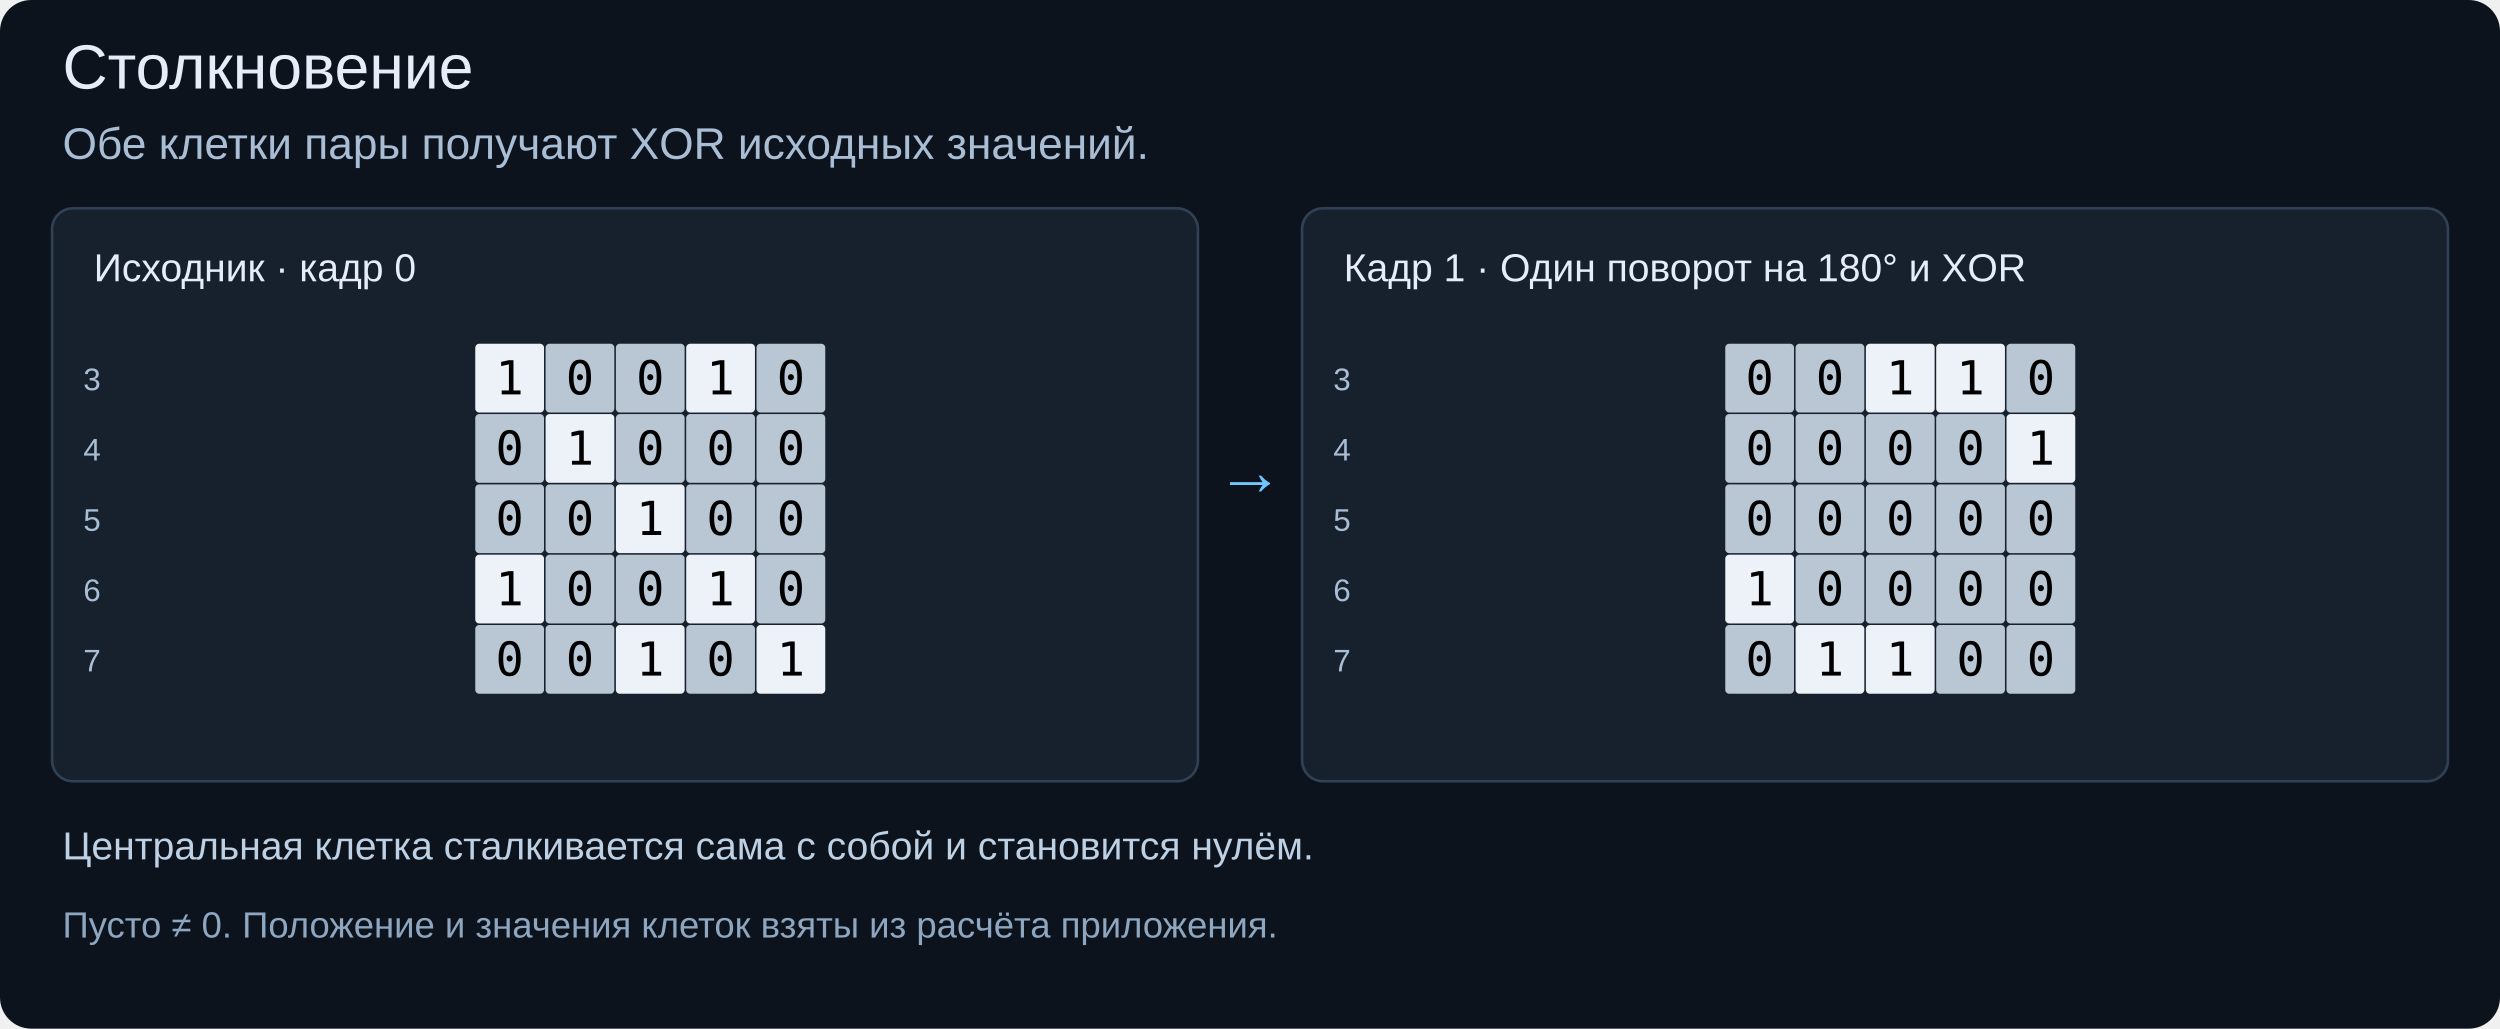
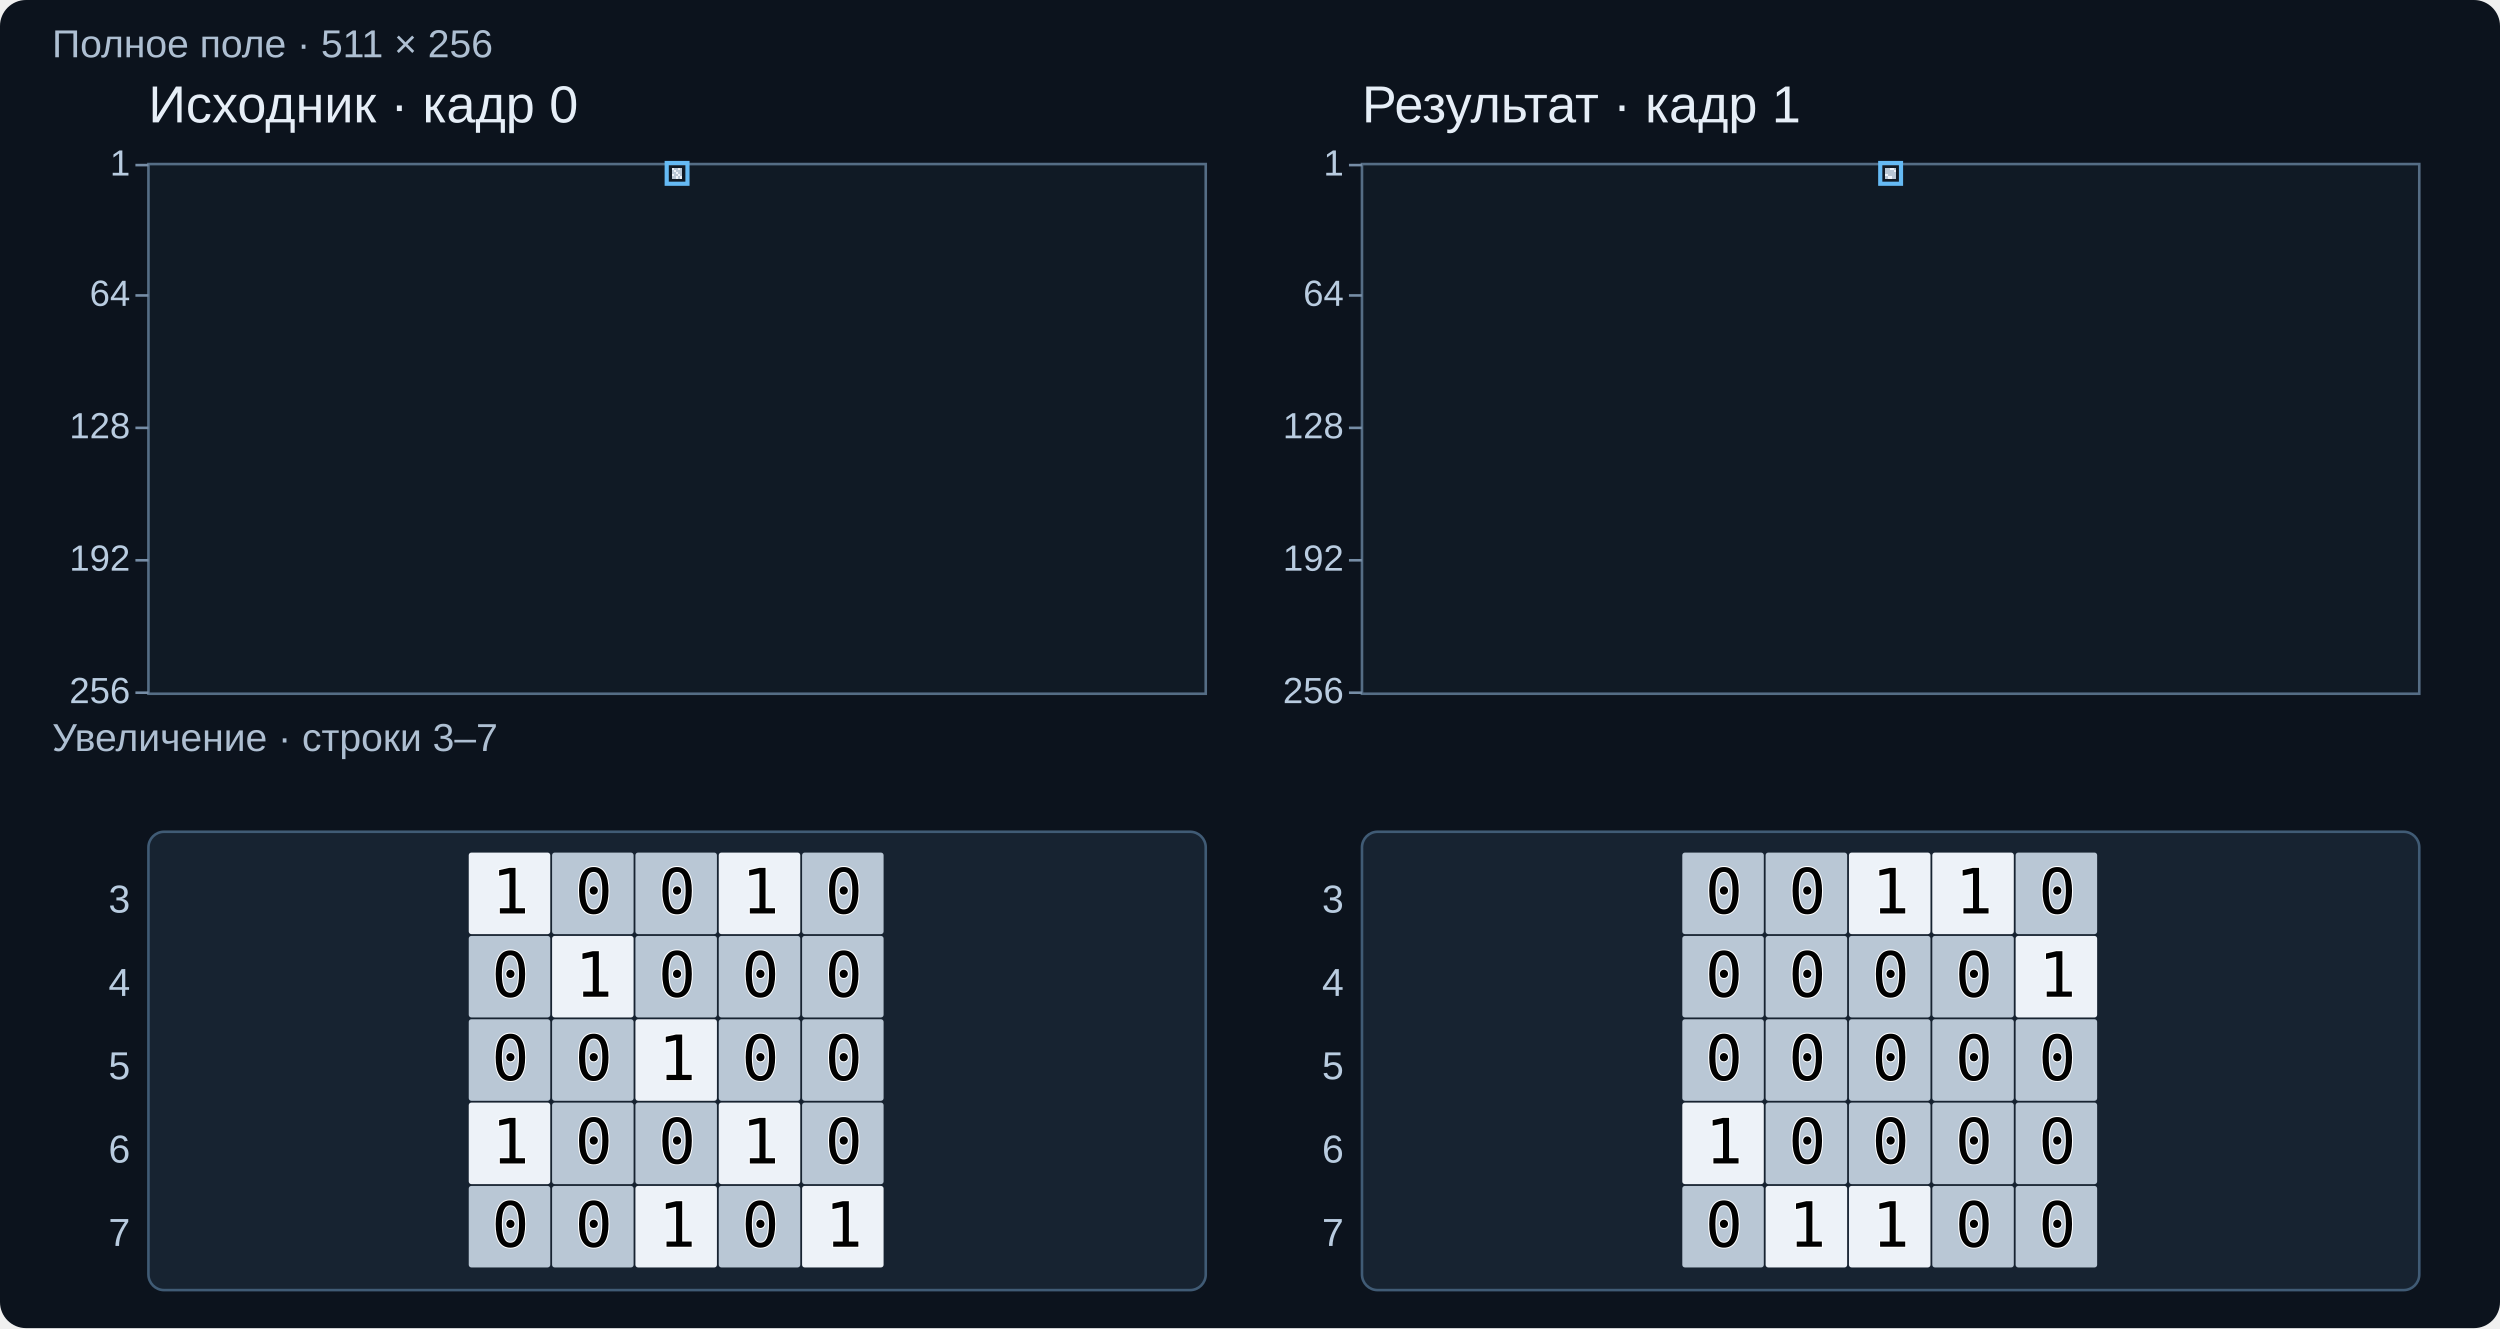
- <svg xmlns="http://www.w3.org/2000/svg" width="960" height="395" viewBox="0 0 960 395" role="img" aria-labelledby="title desc">
-   <rect width="960" height="395" rx="12" fill="#0c131d" />
+ <svg xmlns="http://www.w3.org/2000/svg" width="960" height="510" viewBox="0 0 960 510" role="img" aria-labelledby="title desc">
+   <rect x="0" y="0" width="960" height="510" fill="#0c131d" rx="10" />
  <g font-family="Arial, sans-serif">
-     <text x="24" y="34" font-size="24" fill="#e4edf8">Столкновение</text>
-     <text x="24" y="61" font-size="17" fill="#a9bdd4">Обе клетки пары получают XOR исходных значений.</text>
-     <rect x="20" y="80" width="440" height="220" rx="8" fill="#17212e" stroke="#314155" />
-     <text x="36" y="108" font-size="15" fill="#e4edf8">Исходник · кадр 0</text>
-     <text x="32" y="149.82" font-size="12" fill="#a9bdd4">3</text>
-     <rect x="182.5" y="132" width="26.4" height="26.4" rx="1.5" fill="#edf2f8" />
-     <text x="195.7" y="151.44" font-size="18" fill="#000000" text-anchor="middle" font-family="Consolas, monospace" font-weight="400">1</text>
-     <rect x="209.5" y="132" width="26.4" height="26.4" rx="1.5" fill="#b9c7d5" />
-     <text x="222.7" y="151.44" font-size="18" fill="#000000" text-anchor="middle" font-family="Consolas, monospace" font-weight="400">0</text>
-     <rect x="236.5" y="132" width="26.4" height="26.4" rx="1.5" fill="#b9c7d5" />
-     <text x="249.7" y="151.44" font-size="18" fill="#000000" text-anchor="middle" font-family="Consolas, monospace" font-weight="400">0</text>
-     <rect x="263.5" y="132" width="26.4" height="26.4" rx="1.5" fill="#edf2f8" />
-     <text x="276.7" y="151.44" font-size="18" fill="#000000" text-anchor="middle" font-family="Consolas, monospace" font-weight="400">1</text>
-     <rect x="290.5" y="132" width="26.4" height="26.4" rx="1.5" fill="#b9c7d5" />
-     <text x="303.7" y="151.44" font-size="18" fill="#000000" text-anchor="middle" font-family="Consolas, monospace" font-weight="400">0</text>
-     <text x="32" y="176.82" font-size="12" fill="#a9bdd4">4</text>
-     <rect x="182.5" y="159" width="26.4" height="26.4" rx="1.5" fill="#b9c7d5" />
-     <text x="195.7" y="178.44" font-size="18" fill="#000000" text-anchor="middle" font-family="Consolas, monospace" font-weight="400">0</text>
-     <rect x="209.5" y="159" width="26.4" height="26.4" rx="1.5" fill="#edf2f8" />
-     <text x="222.7" y="178.44" font-size="18" fill="#000000" text-anchor="middle" font-family="Consolas, monospace" font-weight="400">1</text>
-     <rect x="236.5" y="159" width="26.4" height="26.4" rx="1.5" fill="#b9c7d5" />
-     <text x="249.7" y="178.44" font-size="18" fill="#000000" text-anchor="middle" font-family="Consolas, monospace" font-weight="400">0</text>
-     <rect x="263.5" y="159" width="26.4" height="26.4" rx="1.5" fill="#b9c7d5" />
-     <text x="276.7" y="178.44" font-size="18" fill="#000000" text-anchor="middle" font-family="Consolas, monospace" font-weight="400">0</text>
-     <rect x="290.5" y="159" width="26.4" height="26.4" rx="1.5" fill="#b9c7d5" />
-     <text x="303.7" y="178.44" font-size="18" fill="#000000" text-anchor="middle" font-family="Consolas, monospace" font-weight="400">0</text>
-     <text x="32" y="203.82" font-size="12" fill="#a9bdd4">5</text>
-     <rect x="182.5" y="186" width="26.4" height="26.4" rx="1.5" fill="#b9c7d5" />
-     <text x="195.7" y="205.44" font-size="18" fill="#000000" text-anchor="middle" font-family="Consolas, monospace" font-weight="400">0</text>
-     <rect x="209.5" y="186" width="26.4" height="26.4" rx="1.5" fill="#b9c7d5" />
-     <text x="222.7" y="205.44" font-size="18" fill="#000000" text-anchor="middle" font-family="Consolas, monospace" font-weight="400">0</text>
-     <rect x="236.5" y="186" width="26.4" height="26.4" rx="1.5" fill="#edf2f8" />
-     <text x="249.7" y="205.44" font-size="18" fill="#000000" text-anchor="middle" font-family="Consolas, monospace" font-weight="400">1</text>
-     <rect x="263.5" y="186" width="26.4" height="26.4" rx="1.5" fill="#b9c7d5" />
-     <text x="276.7" y="205.44" font-size="18" fill="#000000" text-anchor="middle" font-family="Consolas, monospace" font-weight="400">0</text>
-     <rect x="290.5" y="186" width="26.4" height="26.4" rx="1.5" fill="#b9c7d5" />
-     <text x="303.7" y="205.44" font-size="18" fill="#000000" text-anchor="middle" font-family="Consolas, monospace" font-weight="400">0</text>
-     <text x="32" y="230.82" font-size="12" fill="#a9bdd4">6</text>
-     <rect x="182.5" y="213" width="26.4" height="26.4" rx="1.5" fill="#edf2f8" />
-     <text x="195.7" y="232.44" font-size="18" fill="#000000" text-anchor="middle" font-family="Consolas, monospace" font-weight="400">1</text>
-     <rect x="209.5" y="213" width="26.4" height="26.4" rx="1.5" fill="#b9c7d5" />
-     <text x="222.7" y="232.44" font-size="18" fill="#000000" text-anchor="middle" font-family="Consolas, monospace" font-weight="400">0</text>
-     <rect x="236.5" y="213" width="26.4" height="26.4" rx="1.5" fill="#b9c7d5" />
-     <text x="249.7" y="232.44" font-size="18" fill="#000000" text-anchor="middle" font-family="Consolas, monospace" font-weight="400">0</text>
-     <rect x="263.5" y="213" width="26.4" height="26.4" rx="1.5" fill="#edf2f8" />
-     <text x="276.7" y="232.44" font-size="18" fill="#000000" text-anchor="middle" font-family="Consolas, monospace" font-weight="400">1</text>
-     <rect x="290.5" y="213" width="26.4" height="26.4" rx="1.5" fill="#b9c7d5" />
-     <text x="303.7" y="232.44" font-size="18" fill="#000000" text-anchor="middle" font-family="Consolas, monospace" font-weight="400">0</text>
-     <text x="32" y="257.82" font-size="12" fill="#a9bdd4">7</text>
-     <rect x="182.5" y="240" width="26.4" height="26.4" rx="1.5" fill="#b9c7d5" />
-     <text x="195.7" y="259.44" font-size="18" fill="#000000" text-anchor="middle" font-family="Consolas, monospace" font-weight="400">0</text>
-     <rect x="209.5" y="240" width="26.4" height="26.4" rx="1.5" fill="#b9c7d5" />
-     <text x="222.7" y="259.44" font-size="18" fill="#000000" text-anchor="middle" font-family="Consolas, monospace" font-weight="400">0</text>
-     <rect x="236.5" y="240" width="26.4" height="26.4" rx="1.5" fill="#edf2f8" />
-     <text x="249.7" y="259.44" font-size="18" fill="#000000" text-anchor="middle" font-family="Consolas, monospace" font-weight="400">1</text>
-     <rect x="263.5" y="240" width="26.4" height="26.4" rx="1.5" fill="#b9c7d5" />
-     <text x="276.7" y="259.44" font-size="18" fill="#000000" text-anchor="middle" font-family="Consolas, monospace" font-weight="400">0</text>
-     <rect x="290.5" y="240" width="26.4" height="26.4" rx="1.5" fill="#edf2f8" />
-     <text x="303.7" y="259.44" font-size="18" fill="#000000" text-anchor="middle" font-family="Consolas, monospace" font-weight="400">1</text>
-     <rect x="500" y="80" width="440" height="220" rx="8" fill="#17212e" stroke="#314155" />
-     <text x="516" y="108" font-size="15" fill="#e4edf8">Кадр 1 · Один поворот на 180° и XOR</text>
-     <text x="512" y="149.82" font-size="12" fill="#a9bdd4">3</text>
-     <rect x="662.5" y="132" width="26.4" height="26.4" rx="1.5" fill="#b9c7d5" />
-     <text x="675.7" y="151.44" font-size="18" fill="#000000" text-anchor="middle" font-family="Consolas, monospace" font-weight="400">0</text>
-     <rect x="689.5" y="132" width="26.4" height="26.4" rx="1.5" fill="#b9c7d5" />
-     <text x="702.7" y="151.44" font-size="18" fill="#000000" text-anchor="middle" font-family="Consolas, monospace" font-weight="400">0</text>
-     <rect x="716.5" y="132" width="26.4" height="26.4" rx="1.5" fill="#edf2f8" />
-     <text x="729.7" y="151.44" font-size="18" fill="#000000" text-anchor="middle" font-family="Consolas, monospace" font-weight="400">1</text>
-     <rect x="743.5" y="132" width="26.4" height="26.4" rx="1.5" fill="#edf2f8" />
-     <text x="756.7" y="151.44" font-size="18" fill="#000000" text-anchor="middle" font-family="Consolas, monospace" font-weight="400">1</text>
-     <rect x="770.5" y="132" width="26.4" height="26.4" rx="1.5" fill="#b9c7d5" />
-     <text x="783.7" y="151.44" font-size="18" fill="#000000" text-anchor="middle" font-family="Consolas, monospace" font-weight="400">0</text>
-     <text x="512" y="176.82" font-size="12" fill="#a9bdd4">4</text>
-     <rect x="662.5" y="159" width="26.4" height="26.4" rx="1.5" fill="#b9c7d5" />
-     <text x="675.7" y="178.44" font-size="18" fill="#000000" text-anchor="middle" font-family="Consolas, monospace" font-weight="400">0</text>
-     <rect x="689.5" y="159" width="26.4" height="26.4" rx="1.5" fill="#b9c7d5" />
-     <text x="702.7" y="178.44" font-size="18" fill="#000000" text-anchor="middle" font-family="Consolas, monospace" font-weight="400">0</text>
-     <rect x="716.5" y="159" width="26.4" height="26.4" rx="1.5" fill="#b9c7d5" />
-     <text x="729.7" y="178.44" font-size="18" fill="#000000" text-anchor="middle" font-family="Consolas, monospace" font-weight="400">0</text>
-     <rect x="743.5" y="159" width="26.4" height="26.4" rx="1.5" fill="#b9c7d5" />
-     <text x="756.7" y="178.44" font-size="18" fill="#000000" text-anchor="middle" font-family="Consolas, monospace" font-weight="400">0</text>
-     <rect x="770.5" y="159" width="26.4" height="26.4" rx="1.5" fill="#edf2f8" />
-     <text x="783.7" y="178.44" font-size="18" fill="#000000" text-anchor="middle" font-family="Consolas, monospace" font-weight="400">1</text>
-     <text x="512" y="203.82" font-size="12" fill="#a9bdd4">5</text>
-     <rect x="662.5" y="186" width="26.4" height="26.4" rx="1.5" fill="#b9c7d5" />
-     <text x="675.7" y="205.44" font-size="18" fill="#000000" text-anchor="middle" font-family="Consolas, monospace" font-weight="400">0</text>
-     <rect x="689.5" y="186" width="26.4" height="26.4" rx="1.5" fill="#b9c7d5" />
-     <text x="702.7" y="205.44" font-size="18" fill="#000000" text-anchor="middle" font-family="Consolas, monospace" font-weight="400">0</text>
-     <rect x="716.5" y="186" width="26.4" height="26.4" rx="1.5" fill="#b9c7d5" />
-     <text x="729.7" y="205.44" font-size="18" fill="#000000" text-anchor="middle" font-family="Consolas, monospace" font-weight="400">0</text>
-     <rect x="743.5" y="186" width="26.4" height="26.4" rx="1.5" fill="#b9c7d5" />
-     <text x="756.7" y="205.44" font-size="18" fill="#000000" text-anchor="middle" font-family="Consolas, monospace" font-weight="400">0</text>
-     <rect x="770.5" y="186" width="26.4" height="26.4" rx="1.5" fill="#b9c7d5" />
-     <text x="783.7" y="205.44" font-size="18" fill="#000000" text-anchor="middle" font-family="Consolas, monospace" font-weight="400">0</text>
-     <text x="512" y="230.82" font-size="12" fill="#a9bdd4">6</text>
-     <rect x="662.5" y="213" width="26.4" height="26.4" rx="1.5" fill="#edf2f8" />
-     <text x="675.7" y="232.44" font-size="18" fill="#000000" text-anchor="middle" font-family="Consolas, monospace" font-weight="400">1</text>
-     <rect x="689.5" y="213" width="26.4" height="26.4" rx="1.5" fill="#b9c7d5" />
-     <text x="702.7" y="232.44" font-size="18" fill="#000000" text-anchor="middle" font-family="Consolas, monospace" font-weight="400">0</text>
-     <rect x="716.5" y="213" width="26.4" height="26.4" rx="1.5" fill="#b9c7d5" />
-     <text x="729.7" y="232.44" font-size="18" fill="#000000" text-anchor="middle" font-family="Consolas, monospace" font-weight="400">0</text>
-     <rect x="743.5" y="213" width="26.4" height="26.4" rx="1.5" fill="#b9c7d5" />
-     <text x="756.7" y="232.44" font-size="18" fill="#000000" text-anchor="middle" font-family="Consolas, monospace" font-weight="400">0</text>
-     <rect x="770.5" y="213" width="26.4" height="26.4" rx="1.5" fill="#b9c7d5" />
-     <text x="783.7" y="232.44" font-size="18" fill="#000000" text-anchor="middle" font-family="Consolas, monospace" font-weight="400">0</text>
-     <text x="512" y="257.82" font-size="12" fill="#a9bdd4">7</text>
-     <rect x="662.5" y="240" width="26.4" height="26.4" rx="1.5" fill="#b9c7d5" />
-     <text x="675.7" y="259.44" font-size="18" fill="#000000" text-anchor="middle" font-family="Consolas, monospace" font-weight="400">0</text>
-     <rect x="689.5" y="240" width="26.4" height="26.4" rx="1.5" fill="#edf2f8" />
-     <text x="702.7" y="259.44" font-size="18" fill="#000000" text-anchor="middle" font-family="Consolas, monospace" font-weight="400">1</text>
-     <rect x="716.5" y="240" width="26.4" height="26.4" rx="1.5" fill="#edf2f8" />
-     <text x="729.7" y="259.44" font-size="18" fill="#000000" text-anchor="middle" font-family="Consolas, monospace" font-weight="400">1</text>
-     <rect x="743.5" y="240" width="26.4" height="26.4" rx="1.5" fill="#b9c7d5" />
-     <text x="756.7" y="259.44" font-size="18" fill="#000000" text-anchor="middle" font-family="Consolas, monospace" font-weight="400">0</text>
-     <rect x="770.5" y="240" width="26.4" height="26.4" rx="1.5" fill="#b9c7d5" />
-     <text x="783.7" y="259.44" font-size="18" fill="#000000" text-anchor="middle" font-family="Consolas, monospace" font-weight="400">0</text>
-     <text x="480" y="190" font-size="26" fill="#6fc7ff" text-anchor="middle">→</text>
-     <text x="24" y="330" font-size="15" fill="#bdd0e4">Центральная клетка сталкивается сама с собой и становится нулём.</text>
-     <text x="24" y="360" font-size="14" fill="#8ea6bf">Пусто ≠ 0. Положение и значения клеток взяты из расчёта приложения.</text>
+     <text x="20" y="22" font-size="15" fill="#aebfd2">Полное поле · 511 × 256</text>
+     <text x="20" y="288.397" font-size="15" fill="#aebfd2">Увеличение · строки 3–7</text>
+     <text x="57" y="47" font-size="20" fill="#e6eef7">Исходник · кадр 0</text>
+     <rect x="57" y="63" width="406" height="203.397" fill="#101a25" stroke="#556d85" />
+     <svg x="57" y="63" width="406" height="203.397" viewBox="0 0 511 256" shape-rendering="crispEdges">
+       <rect x="253" y="2" width="1" height="1" fill="#edf2f8" />
+       <rect x="254" y="2" width="1" height="1" fill="#b9c7d5" />
+       <rect x="255" y="2" width="1" height="1" fill="#b9c7d5" />
+       <rect x="256" y="2" width="1" height="1" fill="#edf2f8" />
+       <rect x="257" y="2" width="1" height="1" fill="#b9c7d5" />
+       <rect x="253" y="3" width="1" height="1" fill="#b9c7d5" />
+       <rect x="254" y="3" width="1" height="1" fill="#edf2f8" />
+       <rect x="255" y="3" width="1" height="1" fill="#b9c7d5" />
+       <rect x="256" y="3" width="1" height="1" fill="#b9c7d5" />
+       <rect x="257" y="3" width="1" height="1" fill="#b9c7d5" />
+       <rect x="253" y="4" width="1" height="1" fill="#b9c7d5" />
+       <rect x="254" y="4" width="1" height="1" fill="#b9c7d5" />
+       <rect x="255" y="4" width="1" height="1" fill="#edf2f8" />
+       <rect x="256" y="4" width="1" height="1" fill="#b9c7d5" />
+       <rect x="257" y="4" width="1" height="1" fill="#b9c7d5" />
+       <rect x="253" y="5" width="1" height="1" fill="#edf2f8" />
+       <rect x="254" y="5" width="1" height="1" fill="#b9c7d5" />
+       <rect x="255" y="5" width="1" height="1" fill="#b9c7d5" />
+       <rect x="256" y="5" width="1" height="1" fill="#edf2f8" />
+       <rect x="257" y="5" width="1" height="1" fill="#b9c7d5" />
+       <rect x="253" y="6" width="1" height="1" fill="#b9c7d5" />
+       <rect x="254" y="6" width="1" height="1" fill="#b9c7d5" />
+       <rect x="255" y="6" width="1" height="1" fill="#edf2f8" />
+       <rect x="256" y="6" width="1" height="1" fill="#b9c7d5" />
+       <rect x="257" y="6" width="1" height="1" fill="#edf2f8" />
+     </svg>
+     <text x="50" y="67.397" font-size="14" fill="#b9cce0" text-anchor="end">1</text>
+     <path d="M52 63.397h5" stroke="#768da6" />
+     <text x="50" y="117.452" font-size="14" fill="#b9cce0" text-anchor="end">64</text>
+     <path d="M52 113.452h5" stroke="#768da6" />
+     <text x="50" y="168.301" font-size="14" fill="#b9cce0" text-anchor="end">128</text>
+     <path d="M52 164.301h5" stroke="#768da6" />
+     <text x="50" y="219.151" font-size="14" fill="#b9cce0" text-anchor="end">192</text>
+     <path d="M52 215.151h5" stroke="#768da6" />
+     <text x="50" y="270" font-size="14" fill="#b9cce0" text-anchor="end">256</text>
+     <path d="M52 266h5" stroke="#768da6" />
+     <rect x="256.014" y="62.589" width="7.973" height="7.973" fill="none" stroke="#65baf4" stroke-width="1.6" />
+     <rect x="57" y="319.397" width="406" height="176" fill="#172331" rx="6" stroke="#405b75" />
+     <text x="50" y="350.437" font-size="15" fill="#b9cce0" text-anchor="end">3</text>
+     <text x="50" y="382.437" font-size="15" fill="#b9cce0" text-anchor="end">4</text>
+     <text x="50" y="414.437" font-size="15" fill="#b9cce0" text-anchor="end">5</text>
+     <text x="50" y="446.437" font-size="15" fill="#b9cce0" text-anchor="end">6</text>
+     <text x="50" y="478.437" font-size="15" fill="#b9cce0" text-anchor="end">7</text>
+     <rect x="180" y="327.397" width="31.3" height="31.3" fill="#edf2f8" rx="1" />
+     <text x="196" y="350.757" font-size="24" fill="#000000" text-anchor="middle" font-family="Consolas, monospace" font-weight="400" stroke="#ffffff" stroke-width=".8" paint-order="stroke">1</text>
+     <rect x="212" y="327.397" width="31.3" height="31.3" fill="#b9c7d5" rx="1" />
+     <text x="228" y="350.757" font-size="24" fill="#000000" text-anchor="middle" font-family="Consolas, monospace" font-weight="400" stroke="#ffffff" stroke-width=".8" paint-order="stroke">0</text>
+     <rect x="244" y="327.397" width="31.3" height="31.3" fill="#b9c7d5" rx="1" />
+     <text x="260" y="350.757" font-size="24" fill="#000000" text-anchor="middle" font-family="Consolas, monospace" font-weight="400" stroke="#ffffff" stroke-width=".8" paint-order="stroke">0</text>
+     <rect x="276" y="327.397" width="31.3" height="31.3" fill="#edf2f8" rx="1" />
+     <text x="292" y="350.757" font-size="24" fill="#000000" text-anchor="middle" font-family="Consolas, monospace" font-weight="400" stroke="#ffffff" stroke-width=".8" paint-order="stroke">1</text>
+     <rect x="308" y="327.397" width="31.3" height="31.3" fill="#b9c7d5" rx="1" />
+     <text x="324" y="350.757" font-size="24" fill="#000000" text-anchor="middle" font-family="Consolas, monospace" font-weight="400" stroke="#ffffff" stroke-width=".8" paint-order="stroke">0</text>
+     <rect x="180" y="359.397" width="31.3" height="31.3" fill="#b9c7d5" rx="1" />
+     <text x="196" y="382.757" font-size="24" fill="#000000" text-anchor="middle" font-family="Consolas, monospace" font-weight="400" stroke="#ffffff" stroke-width=".8" paint-order="stroke">0</text>
+     <rect x="212" y="359.397" width="31.3" height="31.3" fill="#edf2f8" rx="1" />
+     <text x="228" y="382.757" font-size="24" fill="#000000" text-anchor="middle" font-family="Consolas, monospace" font-weight="400" stroke="#ffffff" stroke-width=".8" paint-order="stroke">1</text>
+     <rect x="244" y="359.397" width="31.3" height="31.3" fill="#b9c7d5" rx="1" />
+     <text x="260" y="382.757" font-size="24" fill="#000000" text-anchor="middle" font-family="Consolas, monospace" font-weight="400" stroke="#ffffff" stroke-width=".8" paint-order="stroke">0</text>
+     <rect x="276" y="359.397" width="31.3" height="31.3" fill="#b9c7d5" rx="1" />
+     <text x="292" y="382.757" font-size="24" fill="#000000" text-anchor="middle" font-family="Consolas, monospace" font-weight="400" stroke="#ffffff" stroke-width=".8" paint-order="stroke">0</text>
+     <rect x="308" y="359.397" width="31.3" height="31.3" fill="#b9c7d5" rx="1" />
+     <text x="324" y="382.757" font-size="24" fill="#000000" text-anchor="middle" font-family="Consolas, monospace" font-weight="400" stroke="#ffffff" stroke-width=".8" paint-order="stroke">0</text>
+     <rect x="180" y="391.397" width="31.3" height="31.3" fill="#b9c7d5" rx="1" />
+     <text x="196" y="414.757" font-size="24" fill="#000000" text-anchor="middle" font-family="Consolas, monospace" font-weight="400" stroke="#ffffff" stroke-width=".8" paint-order="stroke">0</text>
+     <rect x="212" y="391.397" width="31.3" height="31.3" fill="#b9c7d5" rx="1" />
+     <text x="228" y="414.757" font-size="24" fill="#000000" text-anchor="middle" font-family="Consolas, monospace" font-weight="400" stroke="#ffffff" stroke-width=".8" paint-order="stroke">0</text>
+     <rect x="244" y="391.397" width="31.3" height="31.3" fill="#edf2f8" rx="1" />
+     <text x="260" y="414.757" font-size="24" fill="#000000" text-anchor="middle" font-family="Consolas, monospace" font-weight="400" stroke="#ffffff" stroke-width=".8" paint-order="stroke">1</text>
+     <rect x="276" y="391.397" width="31.3" height="31.3" fill="#b9c7d5" rx="1" />
+     <text x="292" y="414.757" font-size="24" fill="#000000" text-anchor="middle" font-family="Consolas, monospace" font-weight="400" stroke="#ffffff" stroke-width=".8" paint-order="stroke">0</text>
+     <rect x="308" y="391.397" width="31.3" height="31.3" fill="#b9c7d5" rx="1" />
+     <text x="324" y="414.757" font-size="24" fill="#000000" text-anchor="middle" font-family="Consolas, monospace" font-weight="400" stroke="#ffffff" stroke-width=".8" paint-order="stroke">0</text>
+     <rect x="180" y="423.397" width="31.3" height="31.3" fill="#edf2f8" rx="1" />
+     <text x="196" y="446.757" font-size="24" fill="#000000" text-anchor="middle" font-family="Consolas, monospace" font-weight="400" stroke="#ffffff" stroke-width=".8" paint-order="stroke">1</text>
+     <rect x="212" y="423.397" width="31.3" height="31.3" fill="#b9c7d5" rx="1" />
+     <text x="228" y="446.757" font-size="24" fill="#000000" text-anchor="middle" font-family="Consolas, monospace" font-weight="400" stroke="#ffffff" stroke-width=".8" paint-order="stroke">0</text>
+     <rect x="244" y="423.397" width="31.3" height="31.3" fill="#b9c7d5" rx="1" />
+     <text x="260" y="446.757" font-size="24" fill="#000000" text-anchor="middle" font-family="Consolas, monospace" font-weight="400" stroke="#ffffff" stroke-width=".8" paint-order="stroke">0</text>
+     <rect x="276" y="423.397" width="31.3" height="31.3" fill="#edf2f8" rx="1" />
+     <text x="292" y="446.757" font-size="24" fill="#000000" text-anchor="middle" font-family="Consolas, monospace" font-weight="400" stroke="#ffffff" stroke-width=".8" paint-order="stroke">1</text>
+     <rect x="308" y="423.397" width="31.3" height="31.3" fill="#b9c7d5" rx="1" />
+     <text x="324" y="446.757" font-size="24" fill="#000000" text-anchor="middle" font-family="Consolas, monospace" font-weight="400" stroke="#ffffff" stroke-width=".8" paint-order="stroke">0</text>
+     <rect x="180" y="455.397" width="31.3" height="31.3" fill="#b9c7d5" rx="1" />
+     <text x="196" y="478.757" font-size="24" fill="#000000" text-anchor="middle" font-family="Consolas, monospace" font-weight="400" stroke="#ffffff" stroke-width=".8" paint-order="stroke">0</text>
+     <rect x="212" y="455.397" width="31.3" height="31.3" fill="#b9c7d5" rx="1" />
+     <text x="228" y="478.757" font-size="24" fill="#000000" text-anchor="middle" font-family="Consolas, monospace" font-weight="400" stroke="#ffffff" stroke-width=".8" paint-order="stroke">0</text>
+     <rect x="244" y="455.397" width="31.3" height="31.3" fill="#edf2f8" rx="1" />
+     <text x="260" y="478.757" font-size="24" fill="#000000" text-anchor="middle" font-family="Consolas, monospace" font-weight="400" stroke="#ffffff" stroke-width=".8" paint-order="stroke">1</text>
+     <rect x="276" y="455.397" width="31.3" height="31.3" fill="#b9c7d5" rx="1" />
+     <text x="292" y="478.757" font-size="24" fill="#000000" text-anchor="middle" font-family="Consolas, monospace" font-weight="400" stroke="#ffffff" stroke-width=".8" paint-order="stroke">0</text>
+     <rect x="308" y="455.397" width="31.3" height="31.3" fill="#edf2f8" rx="1" />
+     <text x="324" y="478.757" font-size="24" fill="#000000" text-anchor="middle" font-family="Consolas, monospace" font-weight="400" stroke="#ffffff" stroke-width=".8" paint-order="stroke">1</text>
+     <text x="523" y="47" font-size="20" fill="#e6eef7">Результат · кадр 1</text>
+     <rect x="523" y="63" width="406" height="203.397" fill="#101a25" stroke="#556d85" />
+     <svg x="523" y="63" width="406" height="203.397" viewBox="0 0 511 256" shape-rendering="crispEdges">
+       <rect x="253" y="2" width="1" height="1" fill="#b9c7d5" />
+       <rect x="254" y="2" width="1" height="1" fill="#b9c7d5" />
+       <rect x="255" y="2" width="1" height="1" fill="#edf2f8" />
+       <rect x="256" y="2" width="1" height="1" fill="#edf2f8" />
+       <rect x="257" y="2" width="1" height="1" fill="#b9c7d5" />
+       <rect x="253" y="3" width="1" height="1" fill="#b9c7d5" />
+       <rect x="254" y="3" width="1" height="1" fill="#b9c7d5" />
+       <rect x="255" y="3" width="1" height="1" fill="#b9c7d5" />
+       <rect x="256" y="3" width="1" height="1" fill="#b9c7d5" />
+       <rect x="257" y="3" width="1" height="1" fill="#edf2f8" />
+       <rect x="253" y="4" width="1" height="1" fill="#b9c7d5" />
+       <rect x="254" y="4" width="1" height="1" fill="#b9c7d5" />
+       <rect x="255" y="4" width="1" height="1" fill="#b9c7d5" />
+       <rect x="256" y="4" width="1" height="1" fill="#b9c7d5" />
+       <rect x="257" y="4" width="1" height="1" fill="#b9c7d5" />
+       <rect x="253" y="5" width="1" height="1" fill="#edf2f8" />
+       <rect x="254" y="5" width="1" height="1" fill="#b9c7d5" />
+       <rect x="255" y="5" width="1" height="1" fill="#b9c7d5" />
+       <rect x="256" y="5" width="1" height="1" fill="#b9c7d5" />
+       <rect x="257" y="5" width="1" height="1" fill="#b9c7d5" />
+       <rect x="253" y="6" width="1" height="1" fill="#b9c7d5" />
+       <rect x="254" y="6" width="1" height="1" fill="#edf2f8" />
+       <rect x="255" y="6" width="1" height="1" fill="#edf2f8" />
+       <rect x="256" y="6" width="1" height="1" fill="#b9c7d5" />
+       <rect x="257" y="6" width="1" height="1" fill="#b9c7d5" />
+     </svg>
+     <text x="516" y="67.397" font-size="14" fill="#b9cce0" text-anchor="end">1</text>
+     <path d="M518 63.397h5" stroke="#768da6" />
+     <text x="516" y="117.452" font-size="14" fill="#b9cce0" text-anchor="end">64</text>
+     <path d="M518 113.452h5" stroke="#768da6" />
+     <text x="516" y="168.301" font-size="14" fill="#b9cce0" text-anchor="end">128</text>
+     <path d="M518 164.301h5" stroke="#768da6" />
+     <text x="516" y="219.151" font-size="14" fill="#b9cce0" text-anchor="end">192</text>
+     <path d="M518 215.151h5" stroke="#768da6" />
+     <text x="516" y="270" font-size="14" fill="#b9cce0" text-anchor="end">256</text>
+     <path d="M518 266h5" stroke="#768da6" />
+     <rect x="722.014" y="62.589" width="7.973" height="7.973" fill="none" stroke="#65baf4" stroke-width="1.6" />
+     <rect x="523" y="319.397" width="406" height="176" fill="#172331" rx="6" stroke="#405b75" />
+     <text x="516" y="350.437" font-size="15" fill="#b9cce0" text-anchor="end">3</text>
+     <text x="516" y="382.437" font-size="15" fill="#b9cce0" text-anchor="end">4</text>
+     <text x="516" y="414.437" font-size="15" fill="#b9cce0" text-anchor="end">5</text>
+     <text x="516" y="446.437" font-size="15" fill="#b9cce0" text-anchor="end">6</text>
+     <text x="516" y="478.437" font-size="15" fill="#b9cce0" text-anchor="end">7</text>
+     <rect x="646" y="327.397" width="31.3" height="31.3" fill="#b9c7d5" rx="1" />
+     <text x="662" y="350.757" font-size="24" fill="#000000" text-anchor="middle" font-family="Consolas, monospace" font-weight="400" stroke="#ffffff" stroke-width=".8" paint-order="stroke">0</text>
+     <rect x="678" y="327.397" width="31.3" height="31.3" fill="#b9c7d5" rx="1" />
+     <text x="694" y="350.757" font-size="24" fill="#000000" text-anchor="middle" font-family="Consolas, monospace" font-weight="400" stroke="#ffffff" stroke-width=".8" paint-order="stroke">0</text>
+     <rect x="710" y="327.397" width="31.3" height="31.3" fill="#edf2f8" rx="1" />
+     <text x="726" y="350.757" font-size="24" fill="#000000" text-anchor="middle" font-family="Consolas, monospace" font-weight="400" stroke="#ffffff" stroke-width=".8" paint-order="stroke">1</text>
+     <rect x="742" y="327.397" width="31.3" height="31.3" fill="#edf2f8" rx="1" />
+     <text x="758" y="350.757" font-size="24" fill="#000000" text-anchor="middle" font-family="Consolas, monospace" font-weight="400" stroke="#ffffff" stroke-width=".8" paint-order="stroke">1</text>
+     <rect x="774" y="327.397" width="31.3" height="31.3" fill="#b9c7d5" rx="1" />
+     <text x="790" y="350.757" font-size="24" fill="#000000" text-anchor="middle" font-family="Consolas, monospace" font-weight="400" stroke="#ffffff" stroke-width=".8" paint-order="stroke">0</text>
+     <rect x="646" y="359.397" width="31.3" height="31.3" fill="#b9c7d5" rx="1" />
+     <text x="662" y="382.757" font-size="24" fill="#000000" text-anchor="middle" font-family="Consolas, monospace" font-weight="400" stroke="#ffffff" stroke-width=".8" paint-order="stroke">0</text>
+     <rect x="678" y="359.397" width="31.3" height="31.3" fill="#b9c7d5" rx="1" />
+     <text x="694" y="382.757" font-size="24" fill="#000000" text-anchor="middle" font-family="Consolas, monospace" font-weight="400" stroke="#ffffff" stroke-width=".8" paint-order="stroke">0</text>
+     <rect x="710" y="359.397" width="31.3" height="31.3" fill="#b9c7d5" rx="1" />
+     <text x="726" y="382.757" font-size="24" fill="#000000" text-anchor="middle" font-family="Consolas, monospace" font-weight="400" stroke="#ffffff" stroke-width=".8" paint-order="stroke">0</text>
+     <rect x="742" y="359.397" width="31.3" height="31.3" fill="#b9c7d5" rx="1" />
+     <text x="758" y="382.757" font-size="24" fill="#000000" text-anchor="middle" font-family="Consolas, monospace" font-weight="400" stroke="#ffffff" stroke-width=".8" paint-order="stroke">0</text>
+     <rect x="774" y="359.397" width="31.3" height="31.3" fill="#edf2f8" rx="1" />
+     <text x="790" y="382.757" font-size="24" fill="#000000" text-anchor="middle" font-family="Consolas, monospace" font-weight="400" stroke="#ffffff" stroke-width=".8" paint-order="stroke">1</text>
+     <rect x="646" y="391.397" width="31.3" height="31.3" fill="#b9c7d5" rx="1" />
+     <text x="662" y="414.757" font-size="24" fill="#000000" text-anchor="middle" font-family="Consolas, monospace" font-weight="400" stroke="#ffffff" stroke-width=".8" paint-order="stroke">0</text>
+     <rect x="678" y="391.397" width="31.3" height="31.3" fill="#b9c7d5" rx="1" />
+     <text x="694" y="414.757" font-size="24" fill="#000000" text-anchor="middle" font-family="Consolas, monospace" font-weight="400" stroke="#ffffff" stroke-width=".8" paint-order="stroke">0</text>
+     <rect x="710" y="391.397" width="31.3" height="31.3" fill="#b9c7d5" rx="1" />
+     <text x="726" y="414.757" font-size="24" fill="#000000" text-anchor="middle" font-family="Consolas, monospace" font-weight="400" stroke="#ffffff" stroke-width=".8" paint-order="stroke">0</text>
+     <rect x="742" y="391.397" width="31.3" height="31.3" fill="#b9c7d5" rx="1" />
+     <text x="758" y="414.757" font-size="24" fill="#000000" text-anchor="middle" font-family="Consolas, monospace" font-weight="400" stroke="#ffffff" stroke-width=".8" paint-order="stroke">0</text>
+     <rect x="774" y="391.397" width="31.3" height="31.3" fill="#b9c7d5" rx="1" />
+     <text x="790" y="414.757" font-size="24" fill="#000000" text-anchor="middle" font-family="Consolas, monospace" font-weight="400" stroke="#ffffff" stroke-width=".8" paint-order="stroke">0</text>
+     <rect x="646" y="423.397" width="31.3" height="31.3" fill="#edf2f8" rx="1" />
+     <text x="662" y="446.757" font-size="24" fill="#000000" text-anchor="middle" font-family="Consolas, monospace" font-weight="400" stroke="#ffffff" stroke-width=".8" paint-order="stroke">1</text>
+     <rect x="678" y="423.397" width="31.3" height="31.3" fill="#b9c7d5" rx="1" />
+     <text x="694" y="446.757" font-size="24" fill="#000000" text-anchor="middle" font-family="Consolas, monospace" font-weight="400" stroke="#ffffff" stroke-width=".8" paint-order="stroke">0</text>
+     <rect x="710" y="423.397" width="31.3" height="31.3" fill="#b9c7d5" rx="1" />
+     <text x="726" y="446.757" font-size="24" fill="#000000" text-anchor="middle" font-family="Consolas, monospace" font-weight="400" stroke="#ffffff" stroke-width=".8" paint-order="stroke">0</text>
+     <rect x="742" y="423.397" width="31.3" height="31.3" fill="#b9c7d5" rx="1" />
+     <text x="758" y="446.757" font-size="24" fill="#000000" text-anchor="middle" font-family="Consolas, monospace" font-weight="400" stroke="#ffffff" stroke-width=".8" paint-order="stroke">0</text>
+     <rect x="774" y="423.397" width="31.3" height="31.3" fill="#b9c7d5" rx="1" />
+     <text x="790" y="446.757" font-size="24" fill="#000000" text-anchor="middle" font-family="Consolas, monospace" font-weight="400" stroke="#ffffff" stroke-width=".8" paint-order="stroke">0</text>
+     <rect x="646" y="455.397" width="31.3" height="31.3" fill="#b9c7d5" rx="1" />
+     <text x="662" y="478.757" font-size="24" fill="#000000" text-anchor="middle" font-family="Consolas, monospace" font-weight="400" stroke="#ffffff" stroke-width=".8" paint-order="stroke">0</text>
+     <rect x="678" y="455.397" width="31.3" height="31.3" fill="#edf2f8" rx="1" />
+     <text x="694" y="478.757" font-size="24" fill="#000000" text-anchor="middle" font-family="Consolas, monospace" font-weight="400" stroke="#ffffff" stroke-width=".8" paint-order="stroke">1</text>
+     <rect x="710" y="455.397" width="31.3" height="31.3" fill="#edf2f8" rx="1" />
+     <text x="726" y="478.757" font-size="24" fill="#000000" text-anchor="middle" font-family="Consolas, monospace" font-weight="400" stroke="#ffffff" stroke-width=".8" paint-order="stroke">1</text>
+     <rect x="742" y="455.397" width="31.3" height="31.3" fill="#b9c7d5" rx="1" />
+     <text x="758" y="478.757" font-size="24" fill="#000000" text-anchor="middle" font-family="Consolas, monospace" font-weight="400" stroke="#ffffff" stroke-width=".8" paint-order="stroke">0</text>
+     <rect x="774" y="455.397" width="31.3" height="31.3" fill="#b9c7d5" rx="1" />
+     <text x="790" y="478.757" font-size="24" fill="#000000" text-anchor="middle" font-family="Consolas, monospace" font-weight="400" stroke="#ffffff" stroke-width=".8" paint-order="stroke">0</text>
  </g>
</svg>
